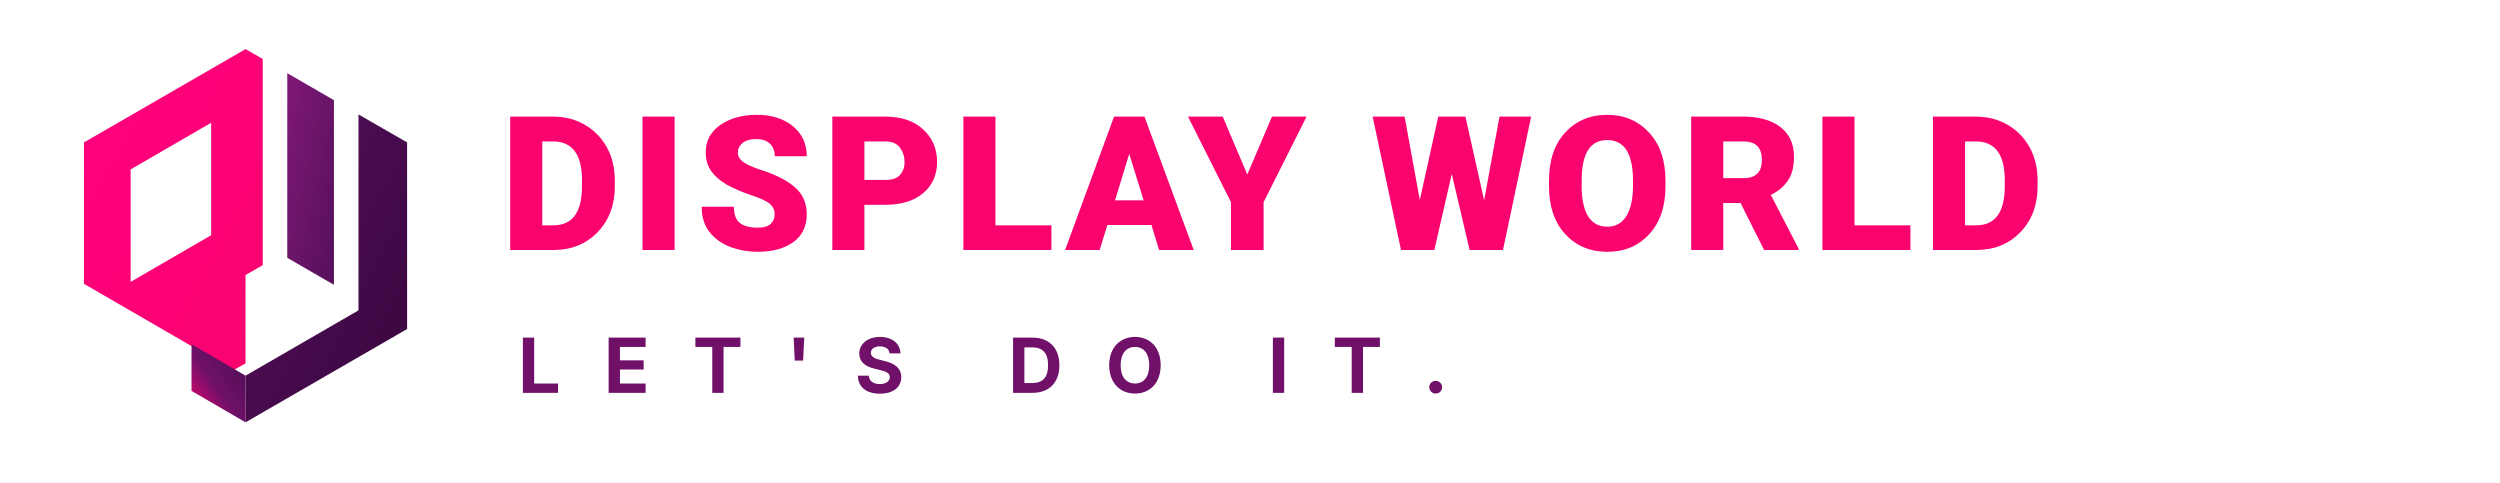
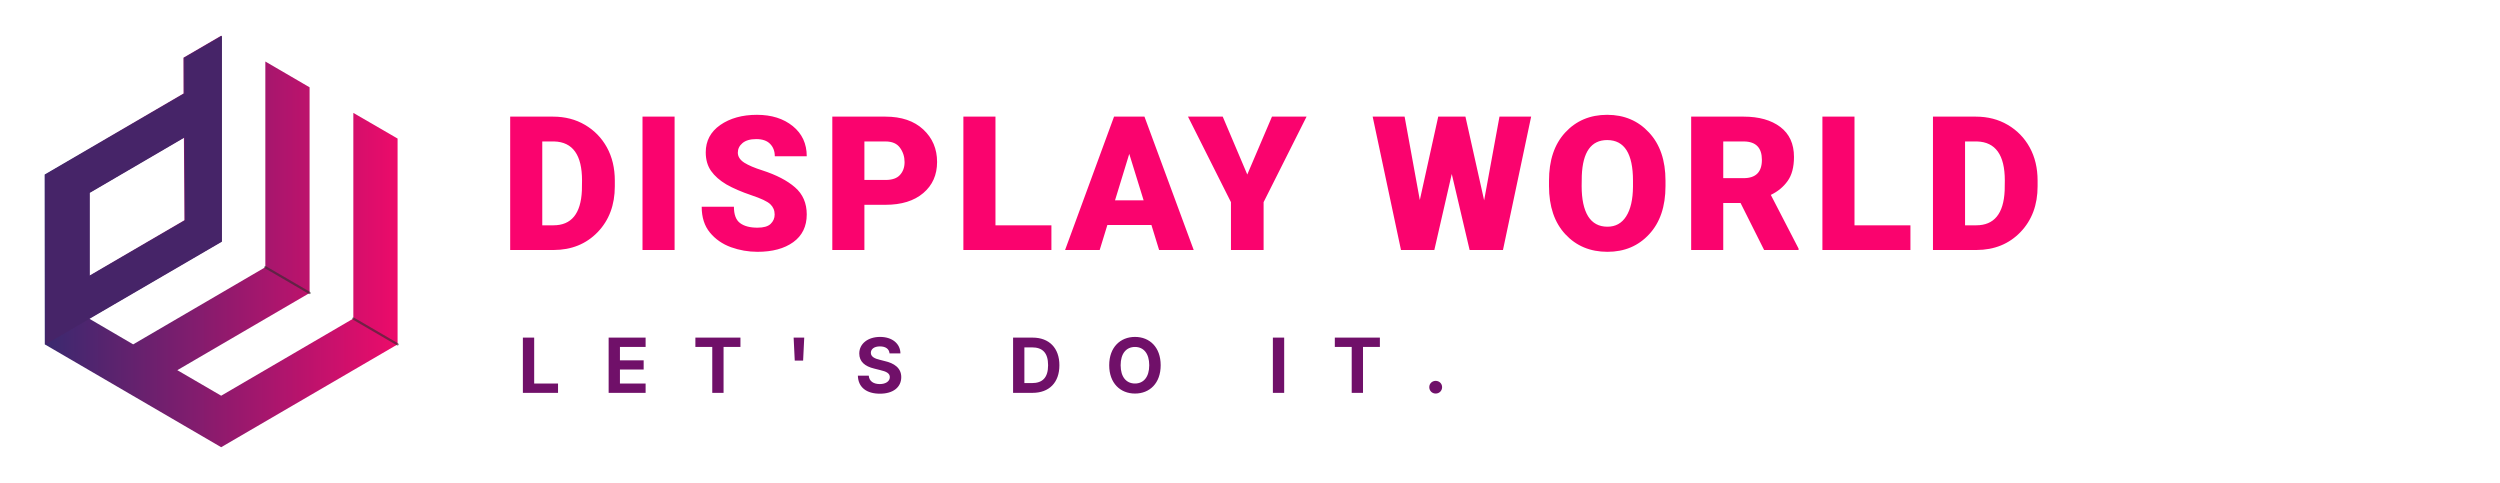
<svg xmlns="http://www.w3.org/2000/svg" viewBox="0 0 280 54" width="280" height="54" fill="none">
  <defs>
-     <linearGradient id="hz-pink" x1="0%" y1="0%" x2="100%" y2="100%">
-       <stop offset="0%" stop-color="#ff007f" />
-       <stop offset="100%" stop-color="#fa036e" />
-     </linearGradient>
-     <linearGradient id="hz-purple-mid" x1="0%" y1="0%" x2="100%" y2="100%">
-       <stop offset="0%" stop-color="#801878" />
-       <stop offset="100%" stop-color="#55105a" />
-     </linearGradient>
-     <linearGradient id="hz-purple-dark" x1="0%" y1="0%" x2="100%" y2="100%">
-       <stop offset="0%" stop-color="#55105a" />
-       <stop offset="100%" stop-color="#38063f" />
-     </linearGradient>
-     <linearGradient id="hz-ribbon" x1="0%" y1="100%" x2="100%" y2="0%">
-       <stop offset="0%" stop-color="#fa036e" />
-       <stop offset="45%" stop-color="#701069" />
-       <stop offset="100%" stop-color="#4a0e4e" />
+     <linearGradient id="hz-grad" x1="0%" y1="0%" x2="100%" y2="0%">
+       <stop offset="0%" stop-color="#3a296f" />
+       <stop offset="30%" stop-color="#6c206e" />
+       <stop offset="60%" stop-color="#a1176d" />
+       <stop offset="80%" stop-color="#c6116c" />
+       <stop offset="100%" stop-color="#ec0b6a" />
    </linearGradient>
  </defs>
-   <g transform="translate(0, 0) scale(0.55)">
-     <path fill-rule="evenodd" fill="url(#hz-pink)" d="       M 50 10       L 53.5 12       L 53.5 54       L 50 56       L 50 74       L 47.5 75.4       L 17.1 57.8       L 17.1 29       L 50 10 Z              M 26.6 34.5       L 43 25       L 43 47.9       L 26.6 57.4 Z     " />
-     <path fill="url(#hz-purple-mid)" d="       M 58.5 14.9       L 68 20.4       L 68 58       L 58.5 52.5 Z     " />
-     <path fill="url(#hz-purple-dark)" d="       M 73 23.3       L 82.9 29       L 82.9 67       L 50 86       L 50 76.5       L 73 63.2       L 73 23.3 Z     " />
-     <path fill="url(#hz-ribbon)" d="       M 50 76.5       L 50 86       L 39 79.6       L 39 70.1 Z     " />
+   <g transform="translate(5.0, 4.0) scale(0.425)">
+     <path fill-rule="evenodd" fill="url(#hz-grad)" d="         M 36.57 5.80 L 36.60 15.23 L 0.00 36.59 L 0.04 81.34 L 46.52 108.44 L 93.01 81.34 L 93.01 27.10 L 81.35 20.34 L 81.35 74.54 L 46.52 94.87 L 34.96 88.14 L 69.82 67.80 L 69.82 13.60 L 58.16 6.80 L 58.16 61.00 L 23.33 81.34 L 11.70 74.54 L 46.52 54.27 L 46.52 0.00 Z         M 11.70 41.40 L 36.70 26.80 L 36.83 48.63 L 11.70 63.29 Z       " />
+     <path fill-rule="evenodd" fill="#462468" d="         M 11.91 41.40 L 36.91 26.80 L 37.04 48.63 L 11.91 63.29 Z         M 0.25 81.34 L 46.73 54.27 L 46.73 0.00 L 36.78 5.80 L 36.81 15.23 L 0.21 36.59 Z       " />
+     <path stroke="#2e2c2c" stroke-width="0.6" stroke-linecap="round" opacity="0.6" d="         M 58.16 61.00 L 69.82 67.80         M 81.35 74.54 L 93.01 81.34       " />
  </g>
  <g transform="translate(56, 0)">
    <text x="0" y="28" font-family="-apple-system, BlinkMacSystemFont, 'Montserrat', 'Space Grotesk', 'Outfit', 'Segoe UI', Roboto, sans-serif" font-weight="900" font-size="21" letter-spacing="1">
      <tspan fill="#fa036e">DISPLAY WORLD</tspan>
    </text>
    <text x="2" y="44" font-family="-apple-system, BlinkMacSystemFont, 'Space Grotesk', 'Outfit', sans-serif" font-weight="700" font-size="8.5" fill="#701069" letter-spacing="4.8">LET'S DO IT.</text>
  </g>
</svg>
